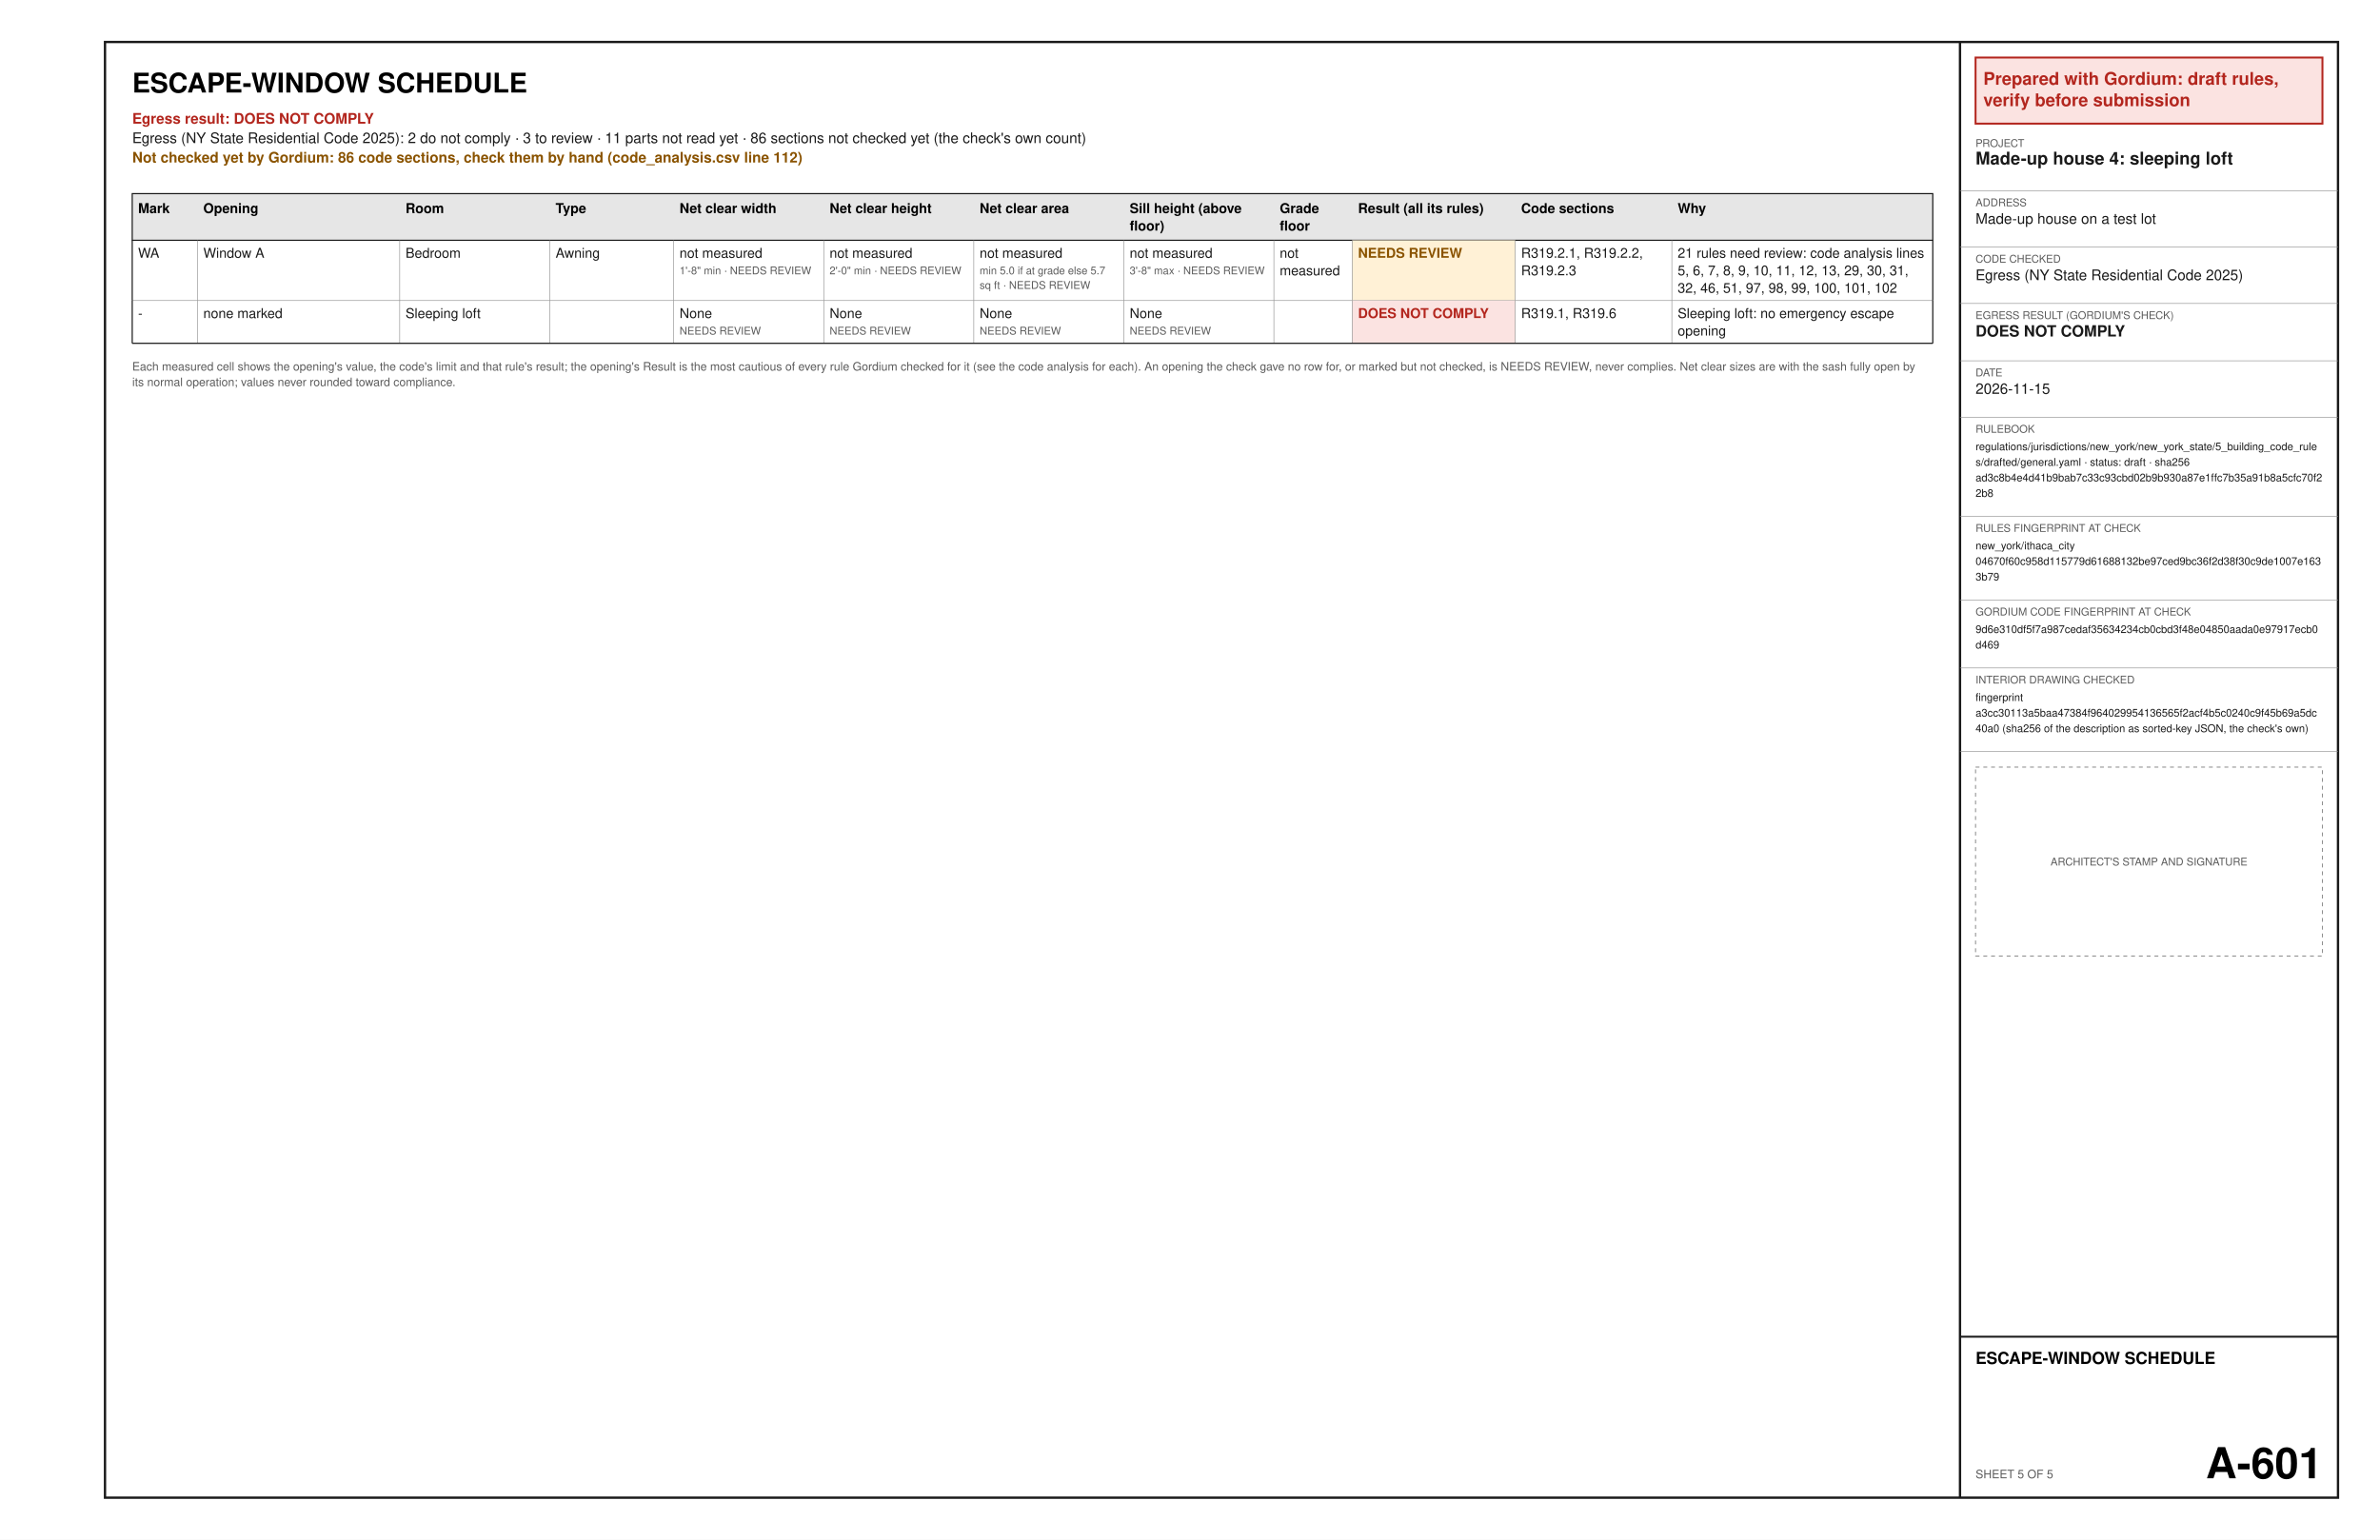
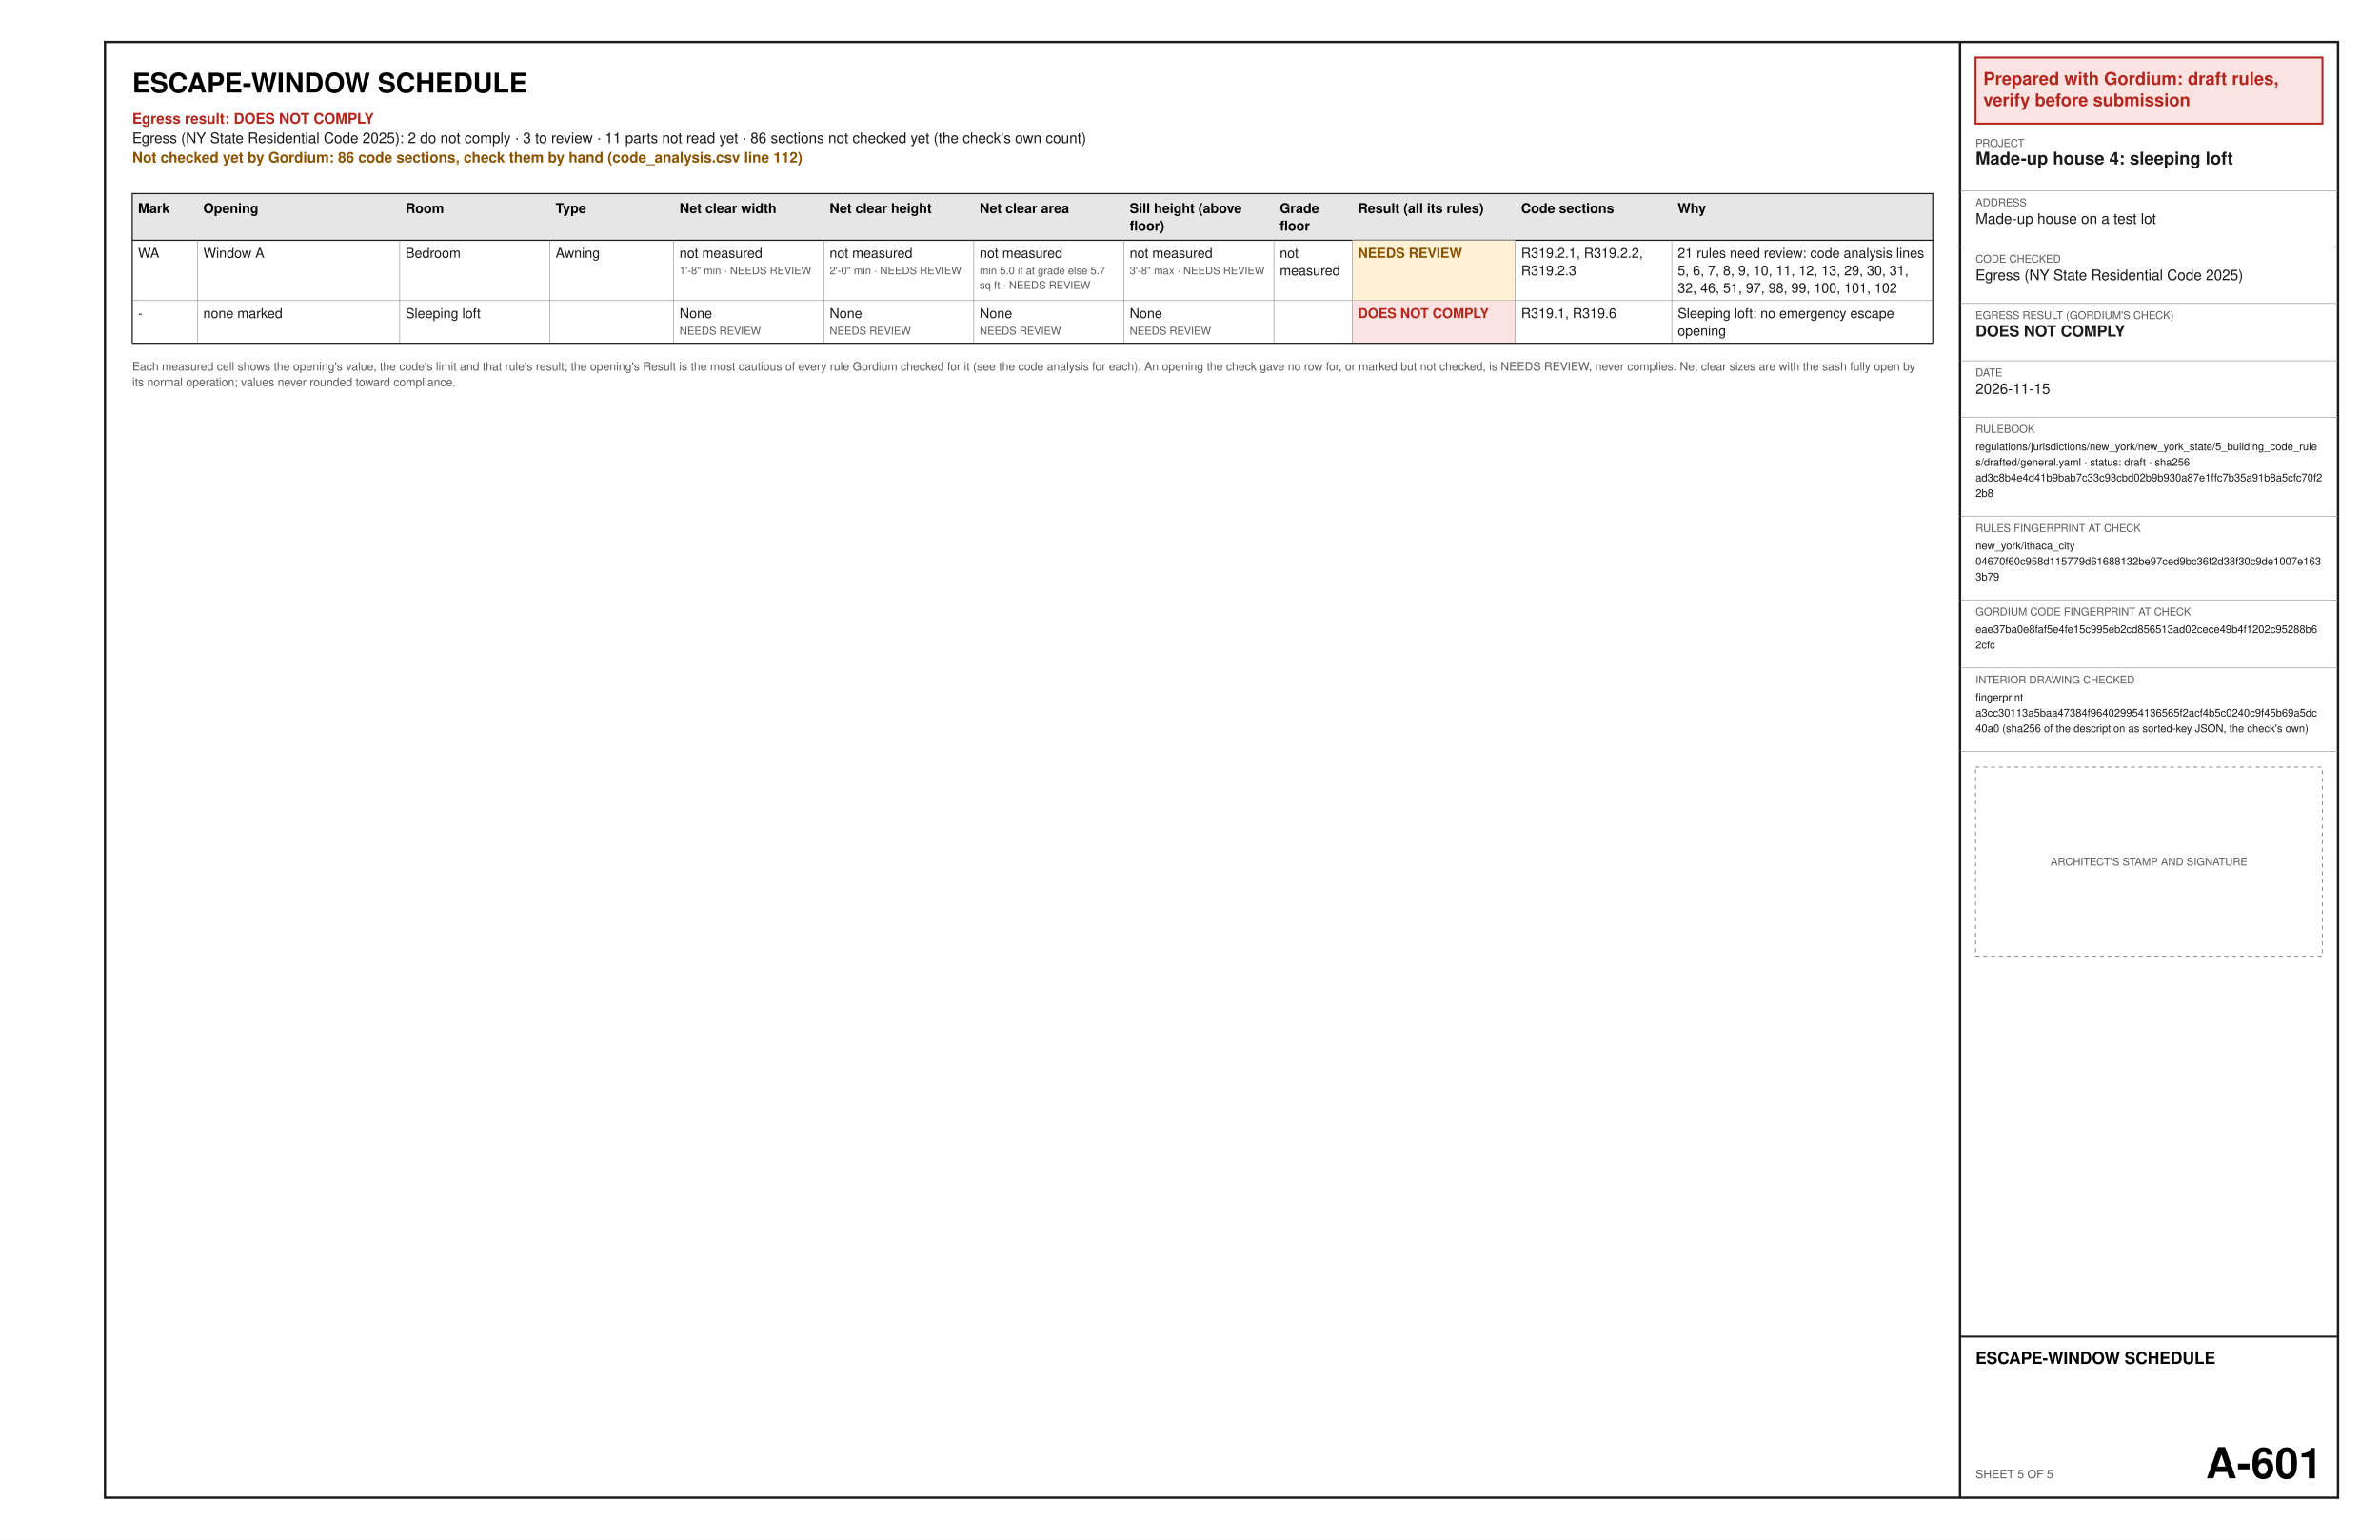
<svg xmlns="http://www.w3.org/2000/svg" width="17in" height="11in" viewBox="0 0 1224 792" font-family="Helvetica, Arial, sans-serif">
  <rect x="0" y="0" width="1224" height="792" fill="#ffffff" />
  <text x="68" y="47.6" font-size="14" font-weight="bold" text-anchor="start" fill="#000000" xml:space="preserve">ESCAPE-WINDOW SCHEDULE</text>
  <text x="68" y="63.6" font-size="7.5" font-weight="bold" text-anchor="start" fill="#b3261e" xml:space="preserve">Egress result: DOES NOT COMPLY</text>
  <text x="68" y="73.6" font-size="7.5" text-anchor="start" fill="#1a1a1a" xml:space="preserve">Egress (NY State Residential Code 2025): 2 do not comply · 3 to review · 11 parts not read yet · 86 sections not checked yet (the check's own count)</text>
  <text x="68" y="83.6" font-size="7.5" font-weight="bold" text-anchor="start" fill="#8a5300" xml:space="preserve">Not checked yet by Gordium: 86 code sections, check them by hand (code_analysis.csv line 112)</text>
  <polygon points="68,99.6 994,99.6 994,123.6 68,123.6" fill="#e6e6e6" stroke="#1a1a1a" stroke-width="0.6" />
  <text x="71" y="109.6" font-size="7" font-weight="bold" text-anchor="start" fill="#000000" xml:space="preserve">Mark</text>
  <text x="104.55" y="109.6" font-size="7" font-weight="bold" text-anchor="start" fill="#000000" xml:space="preserve">Opening</text>
  <text x="208.56" y="109.6" font-size="7" font-weight="bold" text-anchor="start" fill="#000000" xml:space="preserve">Room</text>
  <text x="285.72" y="109.6" font-size="7" font-weight="bold" text-anchor="start" fill="#000000" xml:space="preserve">Type</text>
  <text x="349.47" y="109.6" font-size="7" font-weight="bold" text-anchor="start" fill="#000000" xml:space="preserve">Net clear width</text>
  <text x="426.64" y="109.6" font-size="7" font-weight="bold" text-anchor="start" fill="#000000" xml:space="preserve">Net clear height</text>
  <text x="503.8" y="109.6" font-size="7" font-weight="bold" text-anchor="start" fill="#000000" xml:space="preserve">Net clear area</text>
  <text x="580.97" y="109.6" font-size="7" font-weight="bold" text-anchor="start" fill="#000000" xml:space="preserve">Sill height (above</text>
  <text x="580.97" y="118.6" font-size="7" font-weight="bold" text-anchor="start" fill="#000000" xml:space="preserve">floor)</text>
  <text x="658.14" y="109.6" font-size="7" font-weight="bold" text-anchor="start" fill="#000000" xml:space="preserve">Grade</text>
  <text x="658.14" y="118.6" font-size="7" font-weight="bold" text-anchor="start" fill="#000000" xml:space="preserve">floor</text>
  <text x="698.4" y="109.6" font-size="7" font-weight="bold" text-anchor="start" fill="#000000" xml:space="preserve">Result (all its rules)</text>
  <text x="782.28" y="109.6" font-size="7" font-weight="bold" text-anchor="start" fill="#000000" xml:space="preserve">Code sections</text>
  <text x="862.8" y="109.6" font-size="7" font-weight="bold" text-anchor="start" fill="#000000" xml:space="preserve">Why</text>
  <text x="71" y="132.6" font-size="7" text-anchor="start" fill="#1a1a1a" xml:space="preserve">WA</text>
  <text x="104.55" y="132.6" font-size="7" text-anchor="start" fill="#1a1a1a" xml:space="preserve">Window A</text>
  <text x="208.56" y="132.6" font-size="7" text-anchor="start" fill="#1a1a1a" xml:space="preserve">Bedroom</text>
  <text x="285.72" y="132.6" font-size="7" text-anchor="start" fill="#1a1a1a" xml:space="preserve">Awning</text>
  <text x="349.47" y="132.6" font-size="7" text-anchor="start" fill="#1a1a1a" xml:space="preserve">not measured</text>
  <text x="349.47" y="141.1" font-size="5.5" text-anchor="start" fill="#5a5a5a" xml:space="preserve">1'-8" min · NEEDS REVIEW</text>
  <text x="426.64" y="132.6" font-size="7" text-anchor="start" fill="#1a1a1a" xml:space="preserve">not measured</text>
  <text x="426.64" y="141.1" font-size="5.5" text-anchor="start" fill="#5a5a5a" xml:space="preserve">2'-0" min · NEEDS REVIEW</text>
  <text x="503.8" y="132.6" font-size="7" text-anchor="start" fill="#1a1a1a" xml:space="preserve">not measured</text>
  <text x="503.8" y="141.1" font-size="5.5" text-anchor="start" fill="#5a5a5a" xml:space="preserve">min 5.0 if at grade else 5.7</text>
  <text x="503.8" y="148.6" font-size="5.5" text-anchor="start" fill="#5a5a5a" xml:space="preserve">sq ft · NEEDS REVIEW</text>
  <text x="580.97" y="132.6" font-size="7" text-anchor="start" fill="#1a1a1a" xml:space="preserve">not measured</text>
  <text x="580.97" y="141.1" font-size="5.5" text-anchor="start" fill="#5a5a5a" xml:space="preserve">3'-8" max · NEEDS REVIEW</text>
  <text x="658.14" y="132.6" font-size="7" text-anchor="start" fill="#1a1a1a" xml:space="preserve">not</text>
  <text x="658.14" y="141.6" font-size="7" text-anchor="start" fill="#1a1a1a" xml:space="preserve">measured</text>
  <polygon points="695.4,123.6 779.28,123.6 779.28,154.6 695.4,154.6" fill="#fff1d6" />
  <text x="698.4" y="132.6" font-size="7" font-weight="bold" text-anchor="start" fill="#8a5300" xml:space="preserve">NEEDS REVIEW</text>
  <text x="782.28" y="132.6" font-size="7" text-anchor="start" fill="#1a1a1a" xml:space="preserve">R319.2.1, R319.2.2,</text>
  <text x="782.28" y="141.6" font-size="7" text-anchor="start" fill="#1a1a1a" xml:space="preserve">R319.2.3</text>
  <text x="862.8" y="132.6" font-size="7" text-anchor="start" fill="#1a1a1a" xml:space="preserve">21 rules need review: code analysis lines</text>
  <text x="862.8" y="141.6" font-size="7" text-anchor="start" fill="#1a1a1a" xml:space="preserve">5, 6, 7, 8, 9, 10, 11, 12, 13, 29, 30, 31,</text>
  <text x="862.8" y="150.6" font-size="7" text-anchor="start" fill="#1a1a1a" xml:space="preserve">32, 46, 51, 97, 98, 99, 100, 101, 102</text>
  <line x1="68" y1="154.6" x2="994" y2="154.6" stroke="#8c8c8c" stroke-width="0.3" />
  <line x1="101.55" y1="123.6" x2="101.55" y2="154.6" stroke="#8c8c8c" stroke-width="0.3" />
  <line x1="205.56" y1="123.6" x2="205.56" y2="154.6" stroke="#8c8c8c" stroke-width="0.3" />
  <line x1="282.72" y1="123.6" x2="282.72" y2="154.6" stroke="#8c8c8c" stroke-width="0.3" />
  <line x1="346.47" y1="123.6" x2="346.47" y2="154.6" stroke="#8c8c8c" stroke-width="0.3" />
  <line x1="423.64" y1="123.6" x2="423.64" y2="154.6" stroke="#8c8c8c" stroke-width="0.3" />
  <line x1="500.8" y1="123.6" x2="500.8" y2="154.6" stroke="#8c8c8c" stroke-width="0.3" />
  <line x1="577.97" y1="123.6" x2="577.97" y2="154.6" stroke="#8c8c8c" stroke-width="0.3" />
  <line x1="655.14" y1="123.6" x2="655.14" y2="154.6" stroke="#8c8c8c" stroke-width="0.3" />
  <line x1="695.4" y1="123.6" x2="695.4" y2="154.6" stroke="#8c8c8c" stroke-width="0.3" />
  <line x1="779.28" y1="123.6" x2="779.28" y2="154.6" stroke="#8c8c8c" stroke-width="0.3" />
  <line x1="859.8" y1="123.6" x2="859.8" y2="154.6" stroke="#8c8c8c" stroke-width="0.3" />
  <line x1="68" y1="123.6" x2="68" y2="154.6" stroke="#1a1a1a" stroke-width="0.6" />
  <line x1="994" y1="123.6" x2="994" y2="154.6" stroke="#1a1a1a" stroke-width="0.6" />
  <text x="71" y="163.6" font-size="7" text-anchor="start" fill="#1a1a1a" xml:space="preserve">-</text>
  <text x="104.55" y="163.6" font-size="7" text-anchor="start" fill="#1a1a1a" xml:space="preserve">none marked</text>
  <text x="208.56" y="163.6" font-size="7" text-anchor="start" fill="#1a1a1a" xml:space="preserve">Sleeping loft</text>
  <text x="285.72" y="163.6" font-size="7" text-anchor="start" fill="#1a1a1a" xml:space="preserve" />
  <text x="349.47" y="163.6" font-size="7" text-anchor="start" fill="#1a1a1a" xml:space="preserve">None</text>
  <text x="349.47" y="172.1" font-size="5.5" text-anchor="start" fill="#5a5a5a" xml:space="preserve">NEEDS REVIEW</text>
  <text x="426.64" y="163.6" font-size="7" text-anchor="start" fill="#1a1a1a" xml:space="preserve">None</text>
  <text x="426.64" y="172.1" font-size="5.5" text-anchor="start" fill="#5a5a5a" xml:space="preserve">NEEDS REVIEW</text>
  <text x="503.8" y="163.6" font-size="7" text-anchor="start" fill="#1a1a1a" xml:space="preserve">None</text>
  <text x="503.8" y="172.1" font-size="5.5" text-anchor="start" fill="#5a5a5a" xml:space="preserve">NEEDS REVIEW</text>
  <text x="580.97" y="163.6" font-size="7" text-anchor="start" fill="#1a1a1a" xml:space="preserve">None</text>
  <text x="580.97" y="172.1" font-size="5.5" text-anchor="start" fill="#5a5a5a" xml:space="preserve">NEEDS REVIEW</text>
  <text x="658.14" y="163.6" font-size="7" text-anchor="start" fill="#1a1a1a" xml:space="preserve" />
  <polygon points="695.4,154.6 779.28,154.6 779.28,176.6 695.4,176.6" fill="#fbe3e1" />
  <text x="698.4" y="163.6" font-size="7" font-weight="bold" text-anchor="start" fill="#b3261e" xml:space="preserve">DOES NOT COMPLY</text>
  <text x="782.28" y="163.6" font-size="7" text-anchor="start" fill="#1a1a1a" xml:space="preserve">R319.1, R319.6</text>
  <text x="862.8" y="163.6" font-size="7" text-anchor="start" fill="#1a1a1a" xml:space="preserve">Sleeping loft: no emergency escape</text>
  <text x="862.8" y="172.6" font-size="7" text-anchor="start" fill="#1a1a1a" xml:space="preserve">opening</text>
  <line x1="68" y1="176.6" x2="994" y2="176.6" stroke="#8c8c8c" stroke-width="0.3" />
  <line x1="101.55" y1="154.6" x2="101.55" y2="176.6" stroke="#8c8c8c" stroke-width="0.3" />
  <line x1="205.56" y1="154.6" x2="205.56" y2="176.6" stroke="#8c8c8c" stroke-width="0.3" />
  <line x1="282.72" y1="154.6" x2="282.72" y2="176.6" stroke="#8c8c8c" stroke-width="0.3" />
  <line x1="346.47" y1="154.6" x2="346.47" y2="176.6" stroke="#8c8c8c" stroke-width="0.3" />
  <line x1="423.64" y1="154.6" x2="423.64" y2="176.6" stroke="#8c8c8c" stroke-width="0.3" />
  <line x1="500.8" y1="154.6" x2="500.8" y2="176.6" stroke="#8c8c8c" stroke-width="0.3" />
  <line x1="577.97" y1="154.6" x2="577.97" y2="176.6" stroke="#8c8c8c" stroke-width="0.3" />
  <line x1="655.14" y1="154.6" x2="655.14" y2="176.6" stroke="#8c8c8c" stroke-width="0.3" />
  <line x1="695.4" y1="154.6" x2="695.4" y2="176.6" stroke="#8c8c8c" stroke-width="0.3" />
  <line x1="779.28" y1="154.6" x2="779.28" y2="176.6" stroke="#8c8c8c" stroke-width="0.3" />
  <line x1="859.8" y1="154.6" x2="859.8" y2="176.6" stroke="#8c8c8c" stroke-width="0.3" />
  <line x1="68" y1="154.6" x2="68" y2="176.6" stroke="#1a1a1a" stroke-width="0.6" />
  <line x1="994" y1="154.6" x2="994" y2="176.6" stroke="#1a1a1a" stroke-width="0.6" />
  <line x1="68" y1="176.6" x2="994" y2="176.6" stroke="#1a1a1a" stroke-width="0.6" />
  <text x="68" y="190.6" font-size="6" text-anchor="start" fill="#5a5a5a" xml:space="preserve">Each measured cell shows the opening's value, the code's limit and that rule's result; the opening's Result is the most cautious of every rule Gordium checked for it (see the code analysis for each). An opening the check gave no row for, or marked but not checked, is NEEDS REVIEW, never complies. Net clear sizes are with the sash fully open by</text>
  <text x="68" y="198.6" font-size="6" text-anchor="start" fill="#5a5a5a" xml:space="preserve">its normal operation; values never rounded toward compliance.</text>
  <polygon points="54,21.6 1202.4,21.6 1202.4,770.4 54,770.4" fill="none" stroke="#1a1a1a" stroke-width="1.2" />
  <line x1="1008" y1="21.6" x2="1008" y2="770.4" stroke="#1a1a1a" stroke-width="1.2" />
  <polygon points="1016,29.6 1194.4,29.6 1194.4,63.6 1016,63.6" fill="#fbe3e1" stroke="#b3261e" stroke-width="1" />
  <text x="1020" y="43.6" font-size="9" font-weight="bold" text-anchor="start" fill="#b3261e" xml:space="preserve">Prepared with Gordium: draft rules,</text>
  <text x="1020" y="54.6" font-size="9" font-weight="bold" text-anchor="start" fill="#b3261e" xml:space="preserve">verify before submission</text>
  <text x="1016" y="75.6" font-size="5.5" text-anchor="start" fill="#5a5a5a" xml:space="preserve">PROJECT</text>
  <text x="1016" y="84.6" font-size="9" font-weight="bold" text-anchor="start" fill="#1a1a1a" xml:space="preserve">Made-up house 4: sleeping loft</text>
  <line x1="1008" y1="98.1" x2="1202.4" y2="98.1" stroke="#8c8c8c" stroke-width="0.3" />
  <text x="1016" y="106.1" font-size="5.5" text-anchor="start" fill="#5a5a5a" xml:space="preserve">ADDRESS</text>
  <text x="1016" y="115.1" font-size="7.5" text-anchor="start" fill="#1a1a1a" xml:space="preserve">Made-up house on a test lot</text>
  <line x1="1008" y1="127.1" x2="1202.4" y2="127.1" stroke="#8c8c8c" stroke-width="0.3" />
  <text x="1016" y="135.1" font-size="5.5" text-anchor="start" fill="#5a5a5a" xml:space="preserve">CODE CHECKED</text>
  <text x="1016" y="144.1" font-size="7.5" text-anchor="start" fill="#1a1a1a" xml:space="preserve">Egress (NY State Residential Code 2025)</text>
  <line x1="1008" y1="156.1" x2="1202.4" y2="156.1" stroke="#8c8c8c" stroke-width="0.3" />
  <text x="1016" y="164.1" font-size="5.5" text-anchor="start" fill="#5a5a5a" xml:space="preserve">EGRESS RESULT (GORDIUM'S CHECK)</text>
  <text x="1016" y="173.1" font-size="8" font-weight="bold" text-anchor="start" fill="#1a1a1a" xml:space="preserve">DOES NOT COMPLY</text>
  <line x1="1008" y1="185.6" x2="1202.4" y2="185.6" stroke="#8c8c8c" stroke-width="0.3" />
  <text x="1016" y="193.6" font-size="5.5" text-anchor="start" fill="#5a5a5a" xml:space="preserve">DATE</text>
  <text x="1016" y="202.6" font-size="7.5" text-anchor="start" fill="#1a1a1a" xml:space="preserve">2026-11-15</text>
  <line x1="1008" y1="214.6" x2="1202.4" y2="214.6" stroke="#8c8c8c" stroke-width="0.3" />
  <text x="1016" y="222.6" font-size="5.5" text-anchor="start" fill="#5a5a5a" xml:space="preserve">RULEBOOK</text>
  <text x="1016" y="231.6" font-size="5.5" text-anchor="start" fill="#1a1a1a" xml:space="preserve">regulations/jurisdictions/new_york/new_york_state/5_building_code_rule</text>
  <text x="1016" y="239.6" font-size="5.5" text-anchor="start" fill="#1a1a1a" xml:space="preserve">s/drafted/general.yaml · status: draft · sha256</text>
  <text x="1016" y="247.6" font-size="5.5" text-anchor="start" fill="#1a1a1a" xml:space="preserve">ad3c8b4e4d41b9bab7c33c93cbd02b9b930a87e1ffc7b35a91b8a5cfc70f2</text>
  <text x="1016" y="255.6" font-size="5.5" text-anchor="start" fill="#1a1a1a" xml:space="preserve">2b8</text>
  <line x1="1008" y1="265.6" x2="1202.4" y2="265.6" stroke="#8c8c8c" stroke-width="0.3" />
  <text x="1016" y="273.6" font-size="5.5" text-anchor="start" fill="#5a5a5a" xml:space="preserve">RULES FINGERPRINT AT CHECK</text>
  <text x="1016" y="282.6" font-size="5.5" text-anchor="start" fill="#1a1a1a" xml:space="preserve">new_york/ithaca_city</text>
  <text x="1016" y="290.6" font-size="5.5" text-anchor="start" fill="#1a1a1a" xml:space="preserve">04670f60c958d115779d61688132be97ced9bc36f2d38f30c9de1007e163</text>
  <text x="1016" y="298.6" font-size="5.5" text-anchor="start" fill="#1a1a1a" xml:space="preserve">3b79</text>
  <line x1="1008" y1="308.6" x2="1202.4" y2="308.6" stroke="#8c8c8c" stroke-width="0.3" />
  <text x="1016" y="316.6" font-size="5.5" text-anchor="start" fill="#5a5a5a" xml:space="preserve">GORDIUM CODE FINGERPRINT AT CHECK</text>
-   <text x="1016" y="325.6" font-size="5.5" text-anchor="start" fill="#1a1a1a" xml:space="preserve">9d6e310df5f7a987cedaf35634234cb0cbd3f48e04850aada0e97917ecb0</text>
-   <text x="1016" y="333.6" font-size="5.5" text-anchor="start" fill="#1a1a1a" xml:space="preserve">d469</text>
+   <text x="1016" y="325.6" font-size="5.5" text-anchor="start" fill="#1a1a1a" xml:space="preserve">eae37ba0e8faf5e4fe15c995eb2cd856513ad02cece49b4f1202c95288b6</text>
+   <text x="1016" y="333.6" font-size="5.5" text-anchor="start" fill="#1a1a1a" xml:space="preserve">2cfc</text>
  <line x1="1008" y1="343.6" x2="1202.4" y2="343.6" stroke="#8c8c8c" stroke-width="0.3" />
  <text x="1016" y="351.6" font-size="5.5" text-anchor="start" fill="#5a5a5a" xml:space="preserve">INTERIOR DRAWING CHECKED</text>
  <text x="1016" y="360.6" font-size="5.5" text-anchor="start" fill="#1a1a1a" xml:space="preserve">fingerprint</text>
  <text x="1016" y="368.6" font-size="5.5" text-anchor="start" fill="#1a1a1a" xml:space="preserve">a3cc30113a5baa47384f964029954136565f2acf4b5c0240c9f45b69a5dc</text>
  <text x="1016" y="376.6" font-size="5.5" text-anchor="start" fill="#1a1a1a" xml:space="preserve">40a0 (sha256 of the description as sorted-key JSON, the check's own)</text>
  <line x1="1008" y1="386.6" x2="1202.4" y2="386.6" stroke="#8c8c8c" stroke-width="0.3" />
  <polygon points="1016,394.6 1194.4,394.6 1194.4,491.8 1016,491.8" fill="none" stroke="#8c8c8c" stroke-width="0.5" stroke-dasharray="2 2" />
  <text x="1105.2" y="445.2" font-size="5.5" text-anchor="middle" fill="#5a5a5a" xml:space="preserve">ARCHITECT'S STAMP AND SIGNATURE</text>
  <line x1="1008" y1="687.6" x2="1202.4" y2="687.6" stroke="#1a1a1a" stroke-width="1" />
  <text x="1016" y="701.6" font-size="8.5" font-weight="bold" text-anchor="start" fill="#000000" xml:space="preserve">ESCAPE-WINDOW SCHEDULE</text>
  <text x="1016" y="760.4" font-size="6" text-anchor="start" fill="#5a5a5a" xml:space="preserve">SHEET 5 OF 5</text>
  <text x="1194.4" y="760.4" font-size="22" font-weight="bold" text-anchor="end" fill="#000000" xml:space="preserve">A-601</text>
</svg>
